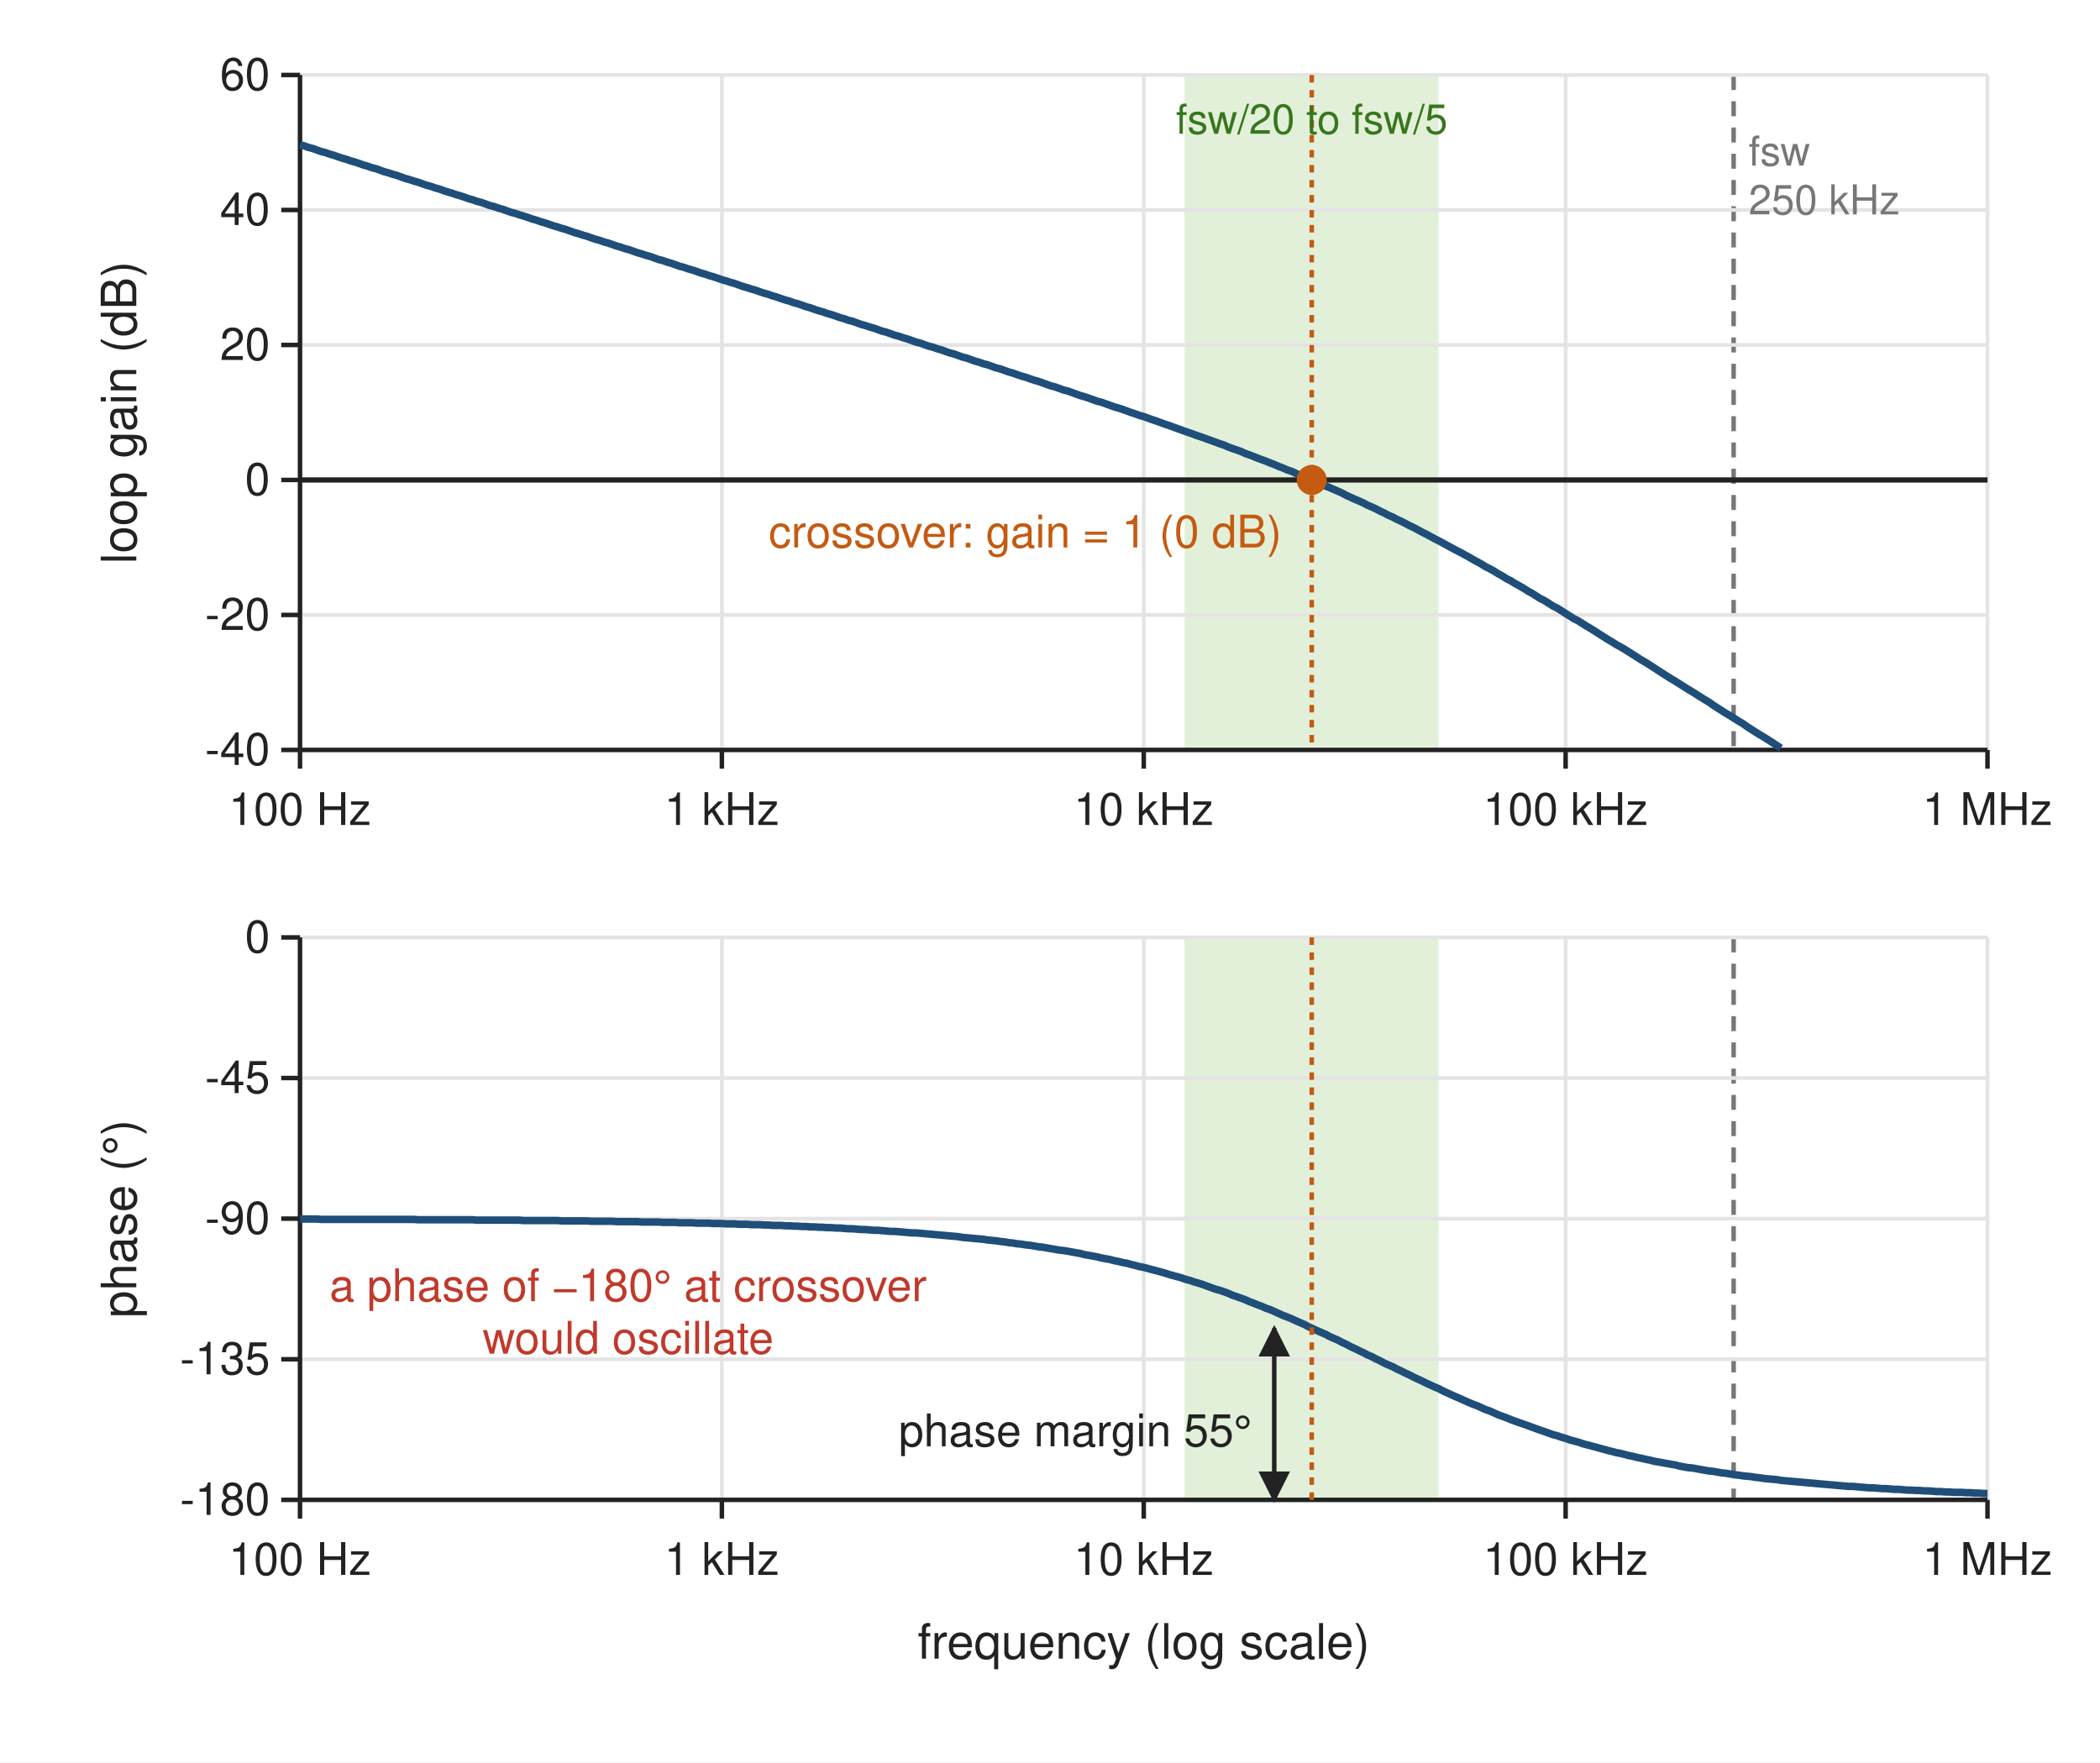
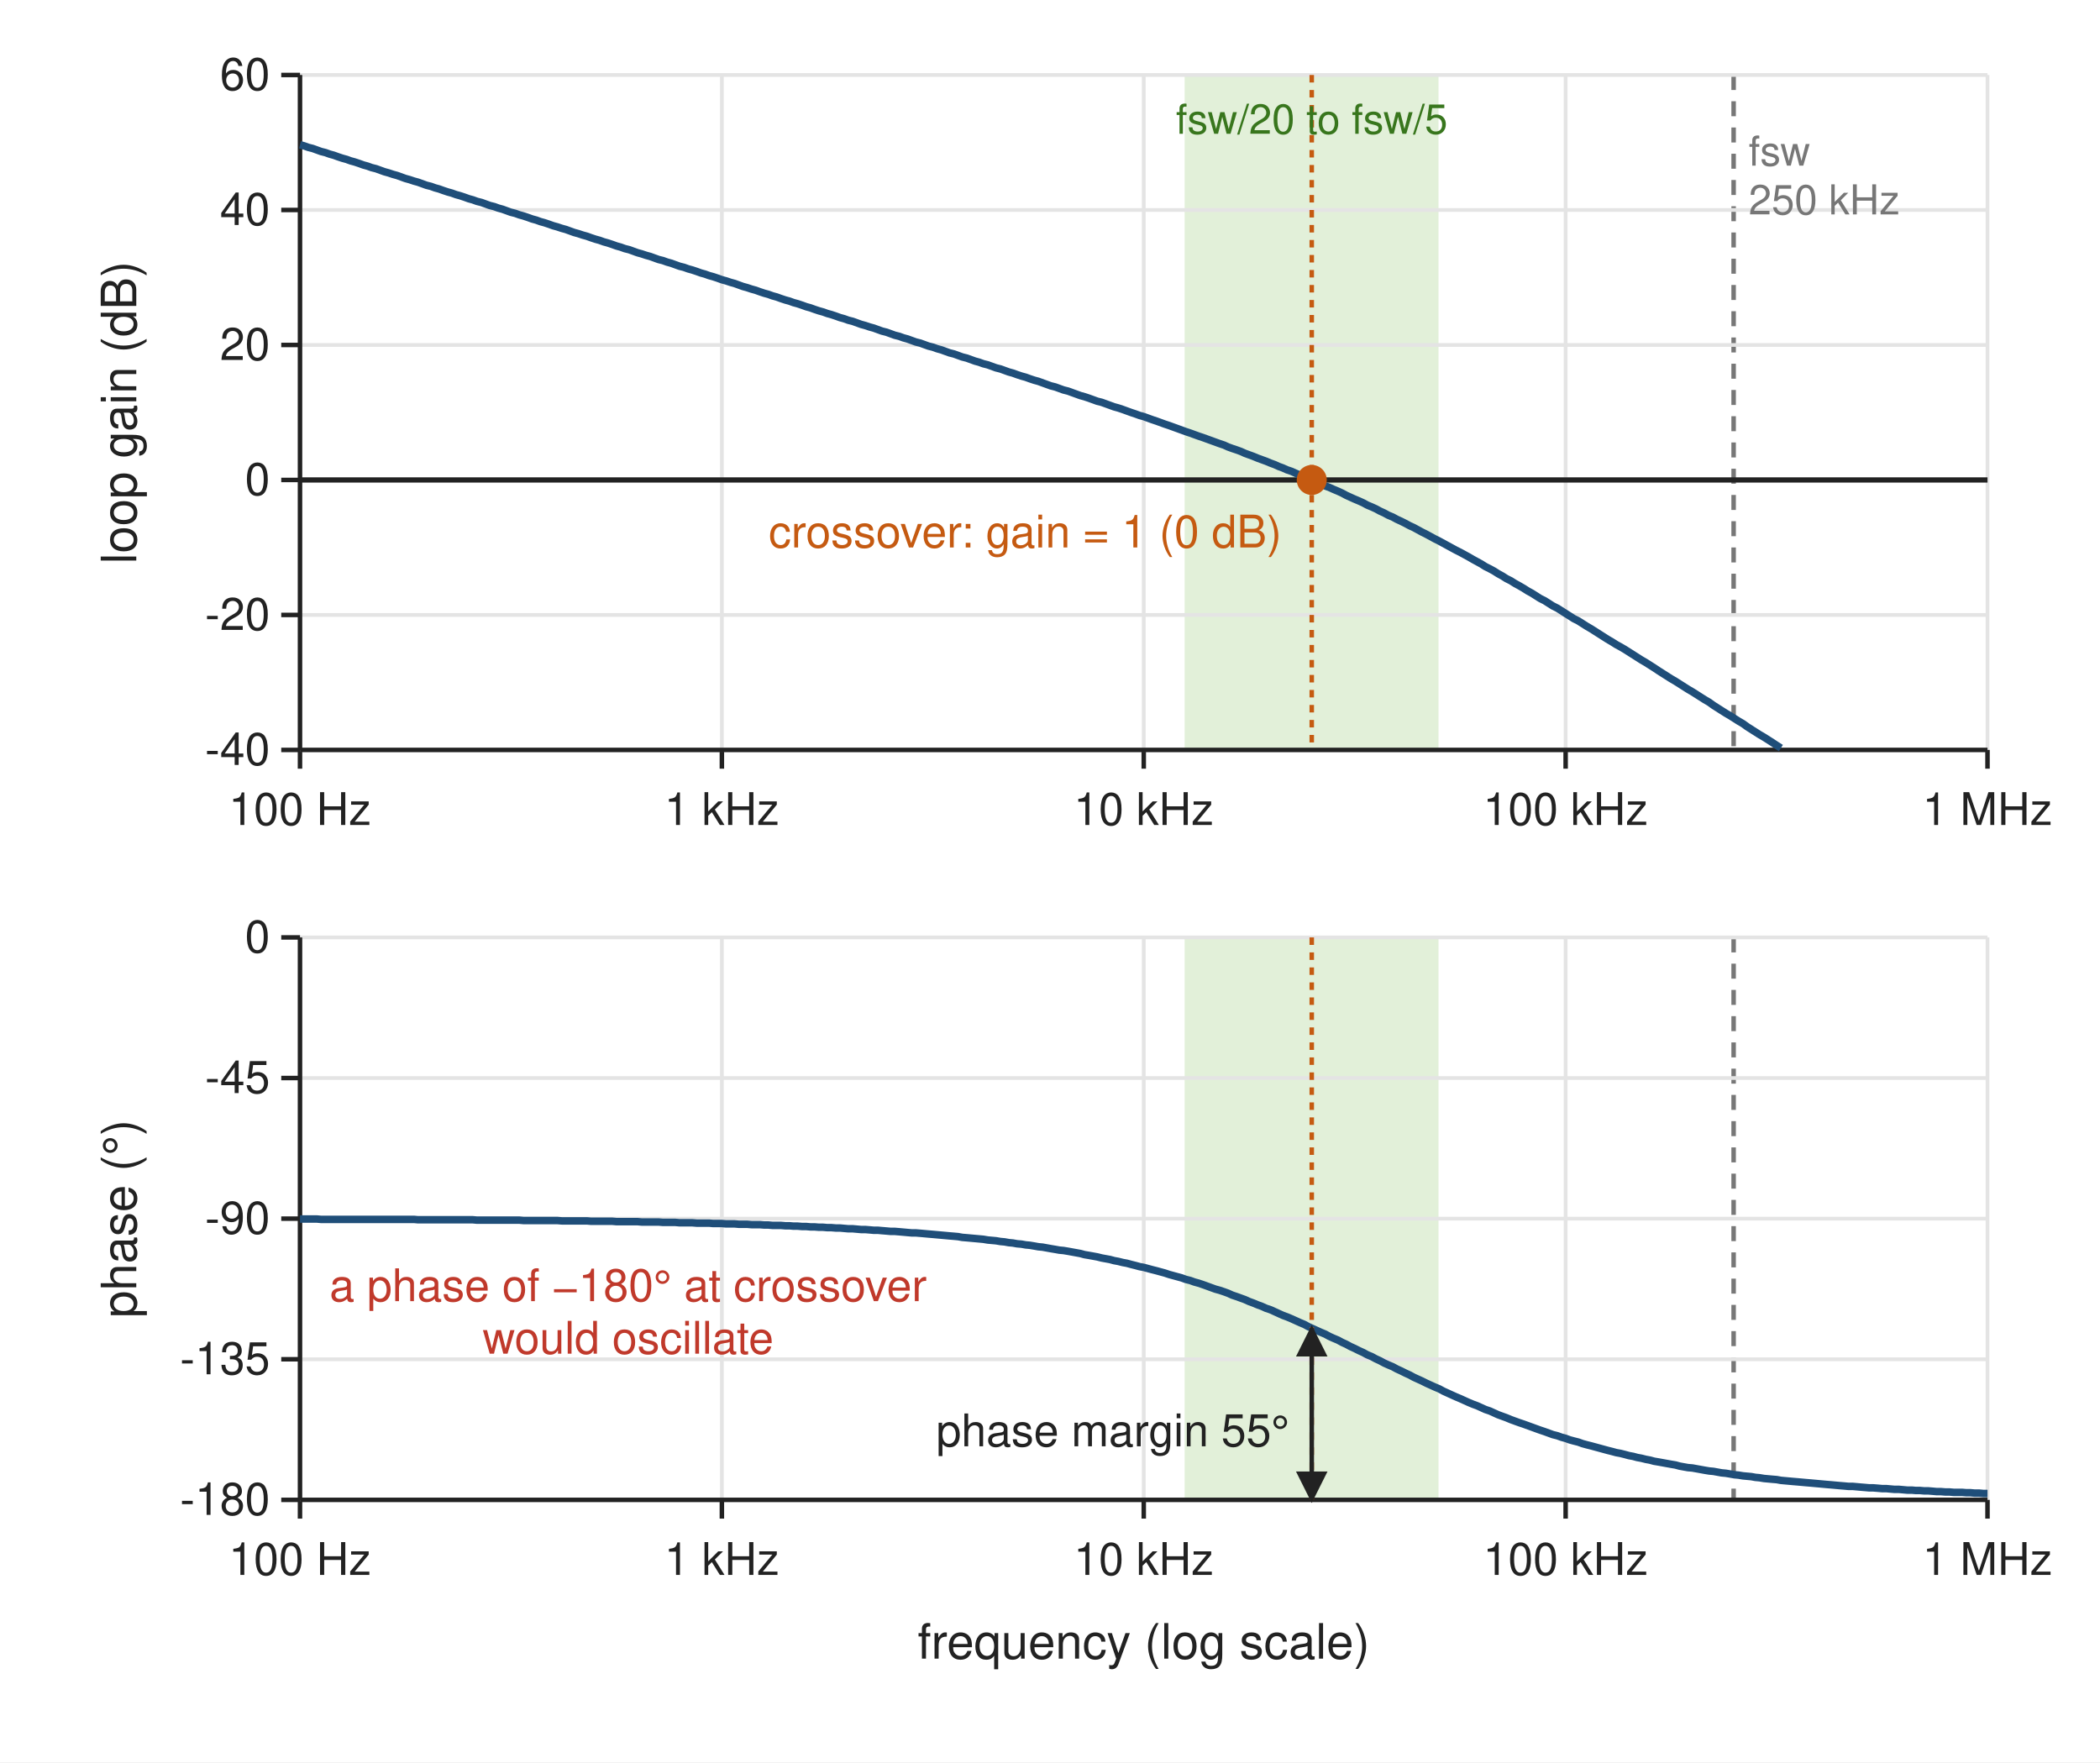
<svg xmlns="http://www.w3.org/2000/svg" width="560" height="470" viewBox="0 0 560 470" font-family="Helvetica, Arial, sans-serif">
  <defs>
    <marker id="arrow" viewBox="0 0 10 10" refX="9" refY="5" markerWidth="7" markerHeight="7" orient="auto-start-reverse">
      <path d="M0,0 L10,5 L0,10 z" fill="#222222" />
    </marker>
  </defs>
  <rect width="560" height="470" fill="#ffffff" />
  <rect x="315.9" y="20.0" width="67.7" height="180.0" rx="0" fill="#e2f0d9" stroke="none" stroke-width="1.0" />
  <line x1="462.3" y1="20.0" x2="462.3" y2="200.0" stroke="#777777" stroke-width="1.2" stroke-dasharray="4 3" />
  <rect x="315.9" y="250.0" width="67.7" height="150.0" rx="0" fill="#e2f0d9" stroke="none" stroke-width="1.0" />
  <line x1="462.3" y1="250.0" x2="462.3" y2="400.0" stroke="#777777" stroke-width="1.2" stroke-dasharray="4 3" />
  <line x1="80.0" y1="20.0" x2="80.0" y2="200.0" stroke="#e4e4e4" stroke-width="1" />
  <line x1="80.0" y1="200.0" x2="80.0" y2="205.0" stroke="#222222" stroke-width="1.2" />
  <text x="80.0" y="216.0" font-size="12" text-anchor="middle" font-weight="normal" fill="#222222" dominant-baseline="middle">100 Hz</text>
  <line x1="192.5" y1="20.0" x2="192.5" y2="200.0" stroke="#e4e4e4" stroke-width="1" />
  <line x1="192.5" y1="200.0" x2="192.5" y2="205.0" stroke="#222222" stroke-width="1.2" />
  <text x="192.5" y="216.0" font-size="12" text-anchor="middle" font-weight="normal" fill="#222222" dominant-baseline="middle">1 kHz</text>
  <line x1="305.0" y1="20.0" x2="305.0" y2="200.0" stroke="#e4e4e4" stroke-width="1" />
  <line x1="305.0" y1="200.0" x2="305.0" y2="205.0" stroke="#222222" stroke-width="1.2" />
  <text x="305.0" y="216.0" font-size="12" text-anchor="middle" font-weight="normal" fill="#222222" dominant-baseline="middle">10 kHz</text>
  <line x1="417.5" y1="20.0" x2="417.5" y2="200.0" stroke="#e4e4e4" stroke-width="1" />
  <line x1="417.5" y1="200.0" x2="417.5" y2="205.0" stroke="#222222" stroke-width="1.2" />
  <text x="417.5" y="216.0" font-size="12" text-anchor="middle" font-weight="normal" fill="#222222" dominant-baseline="middle">100 kHz</text>
  <line x1="530.0" y1="20.0" x2="530.0" y2="200.0" stroke="#e4e4e4" stroke-width="1" />
  <line x1="530.0" y1="200.0" x2="530.0" y2="205.0" stroke="#222222" stroke-width="1.2" />
  <text x="530.0" y="216.0" font-size="12" text-anchor="middle" font-weight="normal" fill="#222222" dominant-baseline="middle">1 MHz</text>
  <line x1="80.0" y1="200.0" x2="530.0" y2="200.0" stroke="#e4e4e4" stroke-width="1" />
  <line x1="75.0" y1="200.0" x2="80.0" y2="200.0" stroke="#222222" stroke-width="1.2" />
  <text x="72.0" y="200.0" font-size="12" text-anchor="end" font-weight="normal" fill="#222222" dominant-baseline="middle">-40</text>
  <line x1="80.0" y1="164.0" x2="530.0" y2="164.0" stroke="#e4e4e4" stroke-width="1" />
  <line x1="75.0" y1="164.0" x2="80.0" y2="164.0" stroke="#222222" stroke-width="1.2" />
  <text x="72.0" y="164.0" font-size="12" text-anchor="end" font-weight="normal" fill="#222222" dominant-baseline="middle">-20</text>
  <line x1="80.0" y1="128.0" x2="530.0" y2="128.0" stroke="#e4e4e4" stroke-width="1" />
  <line x1="75.0" y1="128.0" x2="80.0" y2="128.0" stroke="#222222" stroke-width="1.2" />
  <text x="72.0" y="128.0" font-size="12" text-anchor="end" font-weight="normal" fill="#222222" dominant-baseline="middle">0</text>
  <line x1="80.0" y1="92.0" x2="530.0" y2="92.0" stroke="#e4e4e4" stroke-width="1" />
  <line x1="75.0" y1="92.0" x2="80.0" y2="92.0" stroke="#222222" stroke-width="1.2" />
  <text x="72.0" y="92.0" font-size="12" text-anchor="end" font-weight="normal" fill="#222222" dominant-baseline="middle">20</text>
  <line x1="80.0" y1="56.0" x2="530.0" y2="56.0" stroke="#e4e4e4" stroke-width="1" />
  <line x1="75.0" y1="56.0" x2="80.0" y2="56.0" stroke="#222222" stroke-width="1.2" />
  <text x="72.0" y="56.0" font-size="12" text-anchor="end" font-weight="normal" fill="#222222" dominant-baseline="middle">40</text>
  <line x1="80.0" y1="20.0" x2="530.0" y2="20.0" stroke="#e4e4e4" stroke-width="1" />
  <line x1="75.0" y1="20.0" x2="80.0" y2="20.0" stroke="#222222" stroke-width="1.2" />
  <text x="72.0" y="20.0" font-size="12" text-anchor="end" font-weight="normal" fill="#222222" dominant-baseline="middle">60</text>
  <line x1="80.0" y1="200.0" x2="530.0" y2="200.0" stroke="#222222" stroke-width="1.2" />
  <line x1="80.0" y1="20.0" x2="80.0" y2="200.0" stroke="#222222" stroke-width="1.2" />
  <text x="32.0" y="110.0" font-size="13" text-anchor="middle" font-weight="normal" fill="#222222" dominant-baseline="middle" transform="rotate(-90 32.0 110.0)">loop gain (dB)</text>
  <line x1="80.0" y1="250.0" x2="80.0" y2="400.0" stroke="#e4e4e4" stroke-width="1" />
  <line x1="80.0" y1="400.0" x2="80.0" y2="405.0" stroke="#222222" stroke-width="1.2" />
  <text x="80.0" y="416.0" font-size="12" text-anchor="middle" font-weight="normal" fill="#222222" dominant-baseline="middle">100 Hz</text>
  <line x1="192.5" y1="250.0" x2="192.5" y2="400.0" stroke="#e4e4e4" stroke-width="1" />
  <line x1="192.5" y1="400.0" x2="192.5" y2="405.0" stroke="#222222" stroke-width="1.2" />
  <text x="192.5" y="416.0" font-size="12" text-anchor="middle" font-weight="normal" fill="#222222" dominant-baseline="middle">1 kHz</text>
  <line x1="305.0" y1="250.0" x2="305.0" y2="400.0" stroke="#e4e4e4" stroke-width="1" />
  <line x1="305.0" y1="400.0" x2="305.0" y2="405.0" stroke="#222222" stroke-width="1.2" />
  <text x="305.0" y="416.0" font-size="12" text-anchor="middle" font-weight="normal" fill="#222222" dominant-baseline="middle">10 kHz</text>
  <line x1="417.5" y1="250.0" x2="417.5" y2="400.0" stroke="#e4e4e4" stroke-width="1" />
  <line x1="417.5" y1="400.0" x2="417.5" y2="405.0" stroke="#222222" stroke-width="1.2" />
  <text x="417.5" y="416.0" font-size="12" text-anchor="middle" font-weight="normal" fill="#222222" dominant-baseline="middle">100 kHz</text>
  <line x1="530.0" y1="250.0" x2="530.0" y2="400.0" stroke="#e4e4e4" stroke-width="1" />
  <line x1="530.0" y1="400.0" x2="530.0" y2="405.0" stroke="#222222" stroke-width="1.2" />
  <text x="530.0" y="416.0" font-size="12" text-anchor="middle" font-weight="normal" fill="#222222" dominant-baseline="middle">1 MHz</text>
  <line x1="80.0" y1="400.0" x2="530.0" y2="400.0" stroke="#e4e4e4" stroke-width="1" />
  <line x1="75.0" y1="400.0" x2="80.0" y2="400.0" stroke="#222222" stroke-width="1.2" />
  <text x="72.0" y="400.0" font-size="12" text-anchor="end" font-weight="normal" fill="#222222" dominant-baseline="middle">-180</text>
  <line x1="80.0" y1="362.5" x2="530.0" y2="362.5" stroke="#e4e4e4" stroke-width="1" />
  <line x1="75.0" y1="362.5" x2="80.0" y2="362.5" stroke="#222222" stroke-width="1.2" />
  <text x="72.0" y="362.5" font-size="12" text-anchor="end" font-weight="normal" fill="#222222" dominant-baseline="middle">-135</text>
  <line x1="80.0" y1="325.0" x2="530.0" y2="325.0" stroke="#e4e4e4" stroke-width="1" />
  <line x1="75.0" y1="325.0" x2="80.0" y2="325.0" stroke="#222222" stroke-width="1.2" />
  <text x="72.0" y="325.0" font-size="12" text-anchor="end" font-weight="normal" fill="#222222" dominant-baseline="middle">-90</text>
  <line x1="80.0" y1="287.5" x2="530.0" y2="287.5" stroke="#e4e4e4" stroke-width="1" />
  <line x1="75.0" y1="287.5" x2="80.0" y2="287.5" stroke="#222222" stroke-width="1.2" />
  <text x="72.0" y="287.5" font-size="12" text-anchor="end" font-weight="normal" fill="#222222" dominant-baseline="middle">-45</text>
  <line x1="80.0" y1="250.0" x2="530.0" y2="250.0" stroke="#e4e4e4" stroke-width="1" />
  <line x1="75.0" y1="250.0" x2="80.0" y2="250.0" stroke="#222222" stroke-width="1.2" />
  <text x="72.0" y="250.0" font-size="12" text-anchor="end" font-weight="normal" fill="#222222" dominant-baseline="middle">0</text>
  <line x1="80.0" y1="400.0" x2="530.0" y2="400.0" stroke="#222222" stroke-width="1.2" />
  <line x1="80.0" y1="250.0" x2="80.0" y2="400.0" stroke="#222222" stroke-width="1.2" />
  <text x="305.0" y="438.0" font-size="13" text-anchor="middle" font-weight="normal" fill="#222222" dominant-baseline="middle">frequency (log scale)</text>
  <text x="32.0" y="325.0" font-size="13" text-anchor="middle" font-weight="normal" fill="#222222" dominant-baseline="middle" transform="rotate(-90 32.0 325.0)">phase (°)</text>
  <line x1="80.0" y1="128.0" x2="530.0" y2="128.0" stroke="#222222" stroke-width="1.4" />
  <polyline points="80.0,38.6 81.1,38.9 82.2,39.3 83.4,39.6 84.5,40.0 85.6,40.4 86.8,40.7 87.9,41.1 89.0,41.4 90.1,41.8 91.3,42.2 92.4,42.5 93.5,42.9 94.6,43.2 95.8,43.6 96.9,44.0 98.0,44.3 99.1,44.7 100.3,45.0 101.4,45.4 102.5,45.8 103.6,46.1 104.8,46.5 105.9,46.8 107.0,47.2 108.1,47.6 109.2,47.9 110.4,48.3 111.5,48.6 112.6,49.0 113.7,49.4 114.9,49.7 116.0,50.1 117.1,50.4 118.2,50.8 119.4,51.2 120.5,51.5 121.6,51.9 122.7,52.2 123.9,52.6 125.0,53.0 126.1,53.3 127.2,53.7 128.4,54.0 129.5,54.4 130.6,54.8 131.8,55.1 132.9,55.5 134.0,55.8 135.1,56.2 136.2,56.6 137.4,56.9 138.5,57.3 139.6,57.6 140.8,58.0 141.9,58.4 143.0,58.7 144.1,59.1 145.2,59.4 146.4,59.8 147.5,60.2 148.6,60.5 149.8,60.9 150.9,61.2 152.0,61.6 153.1,62.0 154.2,62.3 155.4,62.7 156.5,63.0 157.6,63.4 158.8,63.8 159.9,64.1 161.0,64.5 162.1,64.8 163.3,65.2 164.4,65.6 165.5,65.9 166.6,66.3 167.8,66.6 168.9,67.0 170.0,67.4 171.1,67.7 172.3,68.1 173.4,68.4 174.5,68.8 175.6,69.2 176.8,69.5 177.9,69.9 179.0,70.2 180.1,70.6 181.2,71.0 182.4,71.3 183.5,71.7 184.6,72.0 185.8,72.4 186.9,72.8 188.0,73.1 189.1,73.5 190.2,73.8 191.4,74.2 192.5,74.6 193.6,74.9 194.8,75.3 195.9,75.6 197.0,76.0 198.1,76.4 199.2,76.7 200.4,77.1 201.5,77.4 202.6,77.8 203.8,78.2 204.9,78.5 206.0,78.9 207.1,79.2 208.2,79.6 209.4,80.0 210.5,80.3 211.6,80.7 212.7,81.0 213.9,81.4 215.0,81.8 216.1,82.1 217.2,82.5 218.4,82.9 219.5,83.2 220.6,83.6 221.7,83.9 222.9,84.3 224.0,84.7 225.1,85.0 226.2,85.4 227.4,85.7 228.5,86.1 229.6,86.5 230.7,86.8 231.9,87.2 233.0,87.5 234.1,87.9 235.2,88.3 236.4,88.6 237.5,89.0 238.6,89.4 239.8,89.7 240.9,90.1 242.0,90.4 243.1,90.8 244.2,91.2 245.4,91.5 246.5,91.9 247.6,92.3 248.8,92.6 249.9,93.0 251.0,93.3 252.1,93.7 253.2,94.1 254.4,94.4 255.5,94.8 256.6,95.2 257.8,95.5 258.9,95.9 260.0,96.3 261.1,96.6 262.2,97.0 263.4,97.3 264.5,97.7 265.6,98.1 266.8,98.4 267.9,98.8 269.0,99.2 270.1,99.5 271.2,99.9 272.4,100.3 273.5,100.6 274.6,101.0 275.8,101.4 276.9,101.7 278.0,102.1 279.1,102.5 280.2,102.9 281.4,103.2 282.5,103.6 283.6,104.0 284.8,104.3 285.9,104.7 287.0,105.1 288.1,105.5 289.2,105.8 290.4,106.2 291.5,106.6 292.6,107.0 293.8,107.3 294.9,107.7 296.0,108.1 297.1,108.5 298.2,108.8 299.4,109.2 300.5,109.6 301.6,110.0 302.8,110.4 303.9,110.8 305.0,111.1 306.1,111.5 307.2,111.9 308.4,112.3 309.5,112.7 310.6,113.1 311.8,113.5 312.9,113.9 314.0,114.3 315.1,114.7 316.2,115.1 317.4,115.5 318.5,115.9 319.6,116.3 320.8,116.7 321.9,117.1 323.0,117.5 324.1,117.9 325.2,118.3 326.4,118.7 327.5,119.2 328.6,119.6 329.8,120.0 330.9,120.4 332.0,120.9 333.1,121.3 334.2,121.7 335.4,122.2 336.5,122.6 337.6,123.0 338.8,123.5 339.9,123.9 341.0,124.4 342.1,124.8 343.2,125.3 344.4,125.7 345.5,126.2 346.6,126.7 347.8,127.1 348.9,127.6 350.0,128.1 351.1,128.6 352.2,129.1 353.4,129.6 354.5,130.0 355.6,130.5 356.8,131.0 357.9,131.5 359.0,132.1 360.1,132.6 361.2,133.1 362.4,133.6 363.5,134.1 364.6,134.7 365.8,135.2 366.9,135.7 368.0,136.3 369.1,136.8 370.2,137.4 371.4,137.9 372.5,138.5 373.6,139.0 374.8,139.6 375.9,140.2 377.0,140.7 378.1,141.3 379.2,141.9 380.4,142.5 381.5,143.1 382.6,143.7 383.8,144.3 384.9,144.9 386.0,145.5 387.1,146.1 388.2,146.7 389.4,147.3 390.5,147.9 391.6,148.5 392.8,149.2 393.9,149.8 395.0,150.4 396.1,151.1 397.3,151.7 398.4,152.3 399.5,153.0 400.6,153.6 401.7,154.3 402.9,154.9 404.0,155.6 405.1,156.2 406.3,156.9 407.4,157.6 408.5,158.2 409.6,158.9 410.7,159.6 411.9,160.2 413.0,160.9 414.1,161.6 415.3,162.2 416.4,162.9 417.5,163.6 418.6,164.3 419.7,165.0 420.9,165.6 422.0,166.3 423.1,167.0 424.3,167.7 425.4,168.4 426.5,169.1 427.6,169.8 428.7,170.5 429.9,171.2 431.0,171.9 432.1,172.5 433.3,173.2 434.4,173.9 435.5,174.6 436.6,175.3 437.7,176.0 438.9,176.7 440.0,177.4 441.1,178.1 442.3,178.9 443.4,179.6 444.5,180.3 445.6,181.0 446.8,181.7 447.9,182.4 449.0,183.1 450.1,183.8 451.3,184.5 452.4,185.2 453.5,185.9 454.6,186.6 455.8,187.3 456.9,188.1 458.0,188.8 459.1,189.5 460.2,190.2 461.4,190.9 462.5,191.6 463.6,192.3 464.8,193.0 465.9,193.8 467.0,194.5 468.1,195.2 469.2,195.9 470.4,196.6 471.5,197.3 472.6,198.0 473.8,198.8 474.9,199.5" fill="none" stroke="#1f4e79" stroke-width="2.0" stroke-linejoin="round" />
  <polyline points="80.0,325.1 81.1,325.1 82.2,325.1 83.4,325.1 84.5,325.1 85.6,325.2 86.8,325.2 87.9,325.2 89.0,325.2 90.1,325.2 91.3,325.2 92.4,325.2 93.5,325.2 94.6,325.2 95.8,325.2 96.9,325.2 98.0,325.2 99.1,325.2 100.3,325.2 101.4,325.2 102.5,325.2 103.6,325.2 104.8,325.2 105.9,325.2 107.0,325.2 108.1,325.2 109.2,325.2 110.4,325.2 111.5,325.3 112.6,325.3 113.7,325.3 114.9,325.3 116.0,325.3 117.1,325.3 118.2,325.3 119.4,325.3 120.5,325.3 121.6,325.3 122.7,325.3 123.9,325.3 125.0,325.3 126.1,325.3 127.2,325.4 128.4,325.4 129.5,325.4 130.6,325.4 131.8,325.4 132.9,325.4 134.0,325.4 135.1,325.4 136.2,325.4 137.4,325.4 138.5,325.4 139.6,325.5 140.8,325.5 141.9,325.5 143.0,325.5 144.1,325.5 145.2,325.5 146.4,325.5 147.5,325.5 148.6,325.5 149.8,325.6 150.9,325.6 152.0,325.6 153.1,325.6 154.2,325.6 155.4,325.6 156.5,325.6 157.6,325.7 158.8,325.7 159.9,325.7 161.0,325.7 162.1,325.7 163.3,325.7 164.4,325.8 165.5,325.8 166.6,325.8 167.8,325.8 168.9,325.8 170.0,325.8 171.1,325.9 172.3,325.9 173.4,325.9 174.5,325.9 175.6,325.9 176.8,326.0 177.9,326.0 179.0,326.0 180.1,326.0 181.2,326.1 182.4,326.1 183.5,326.1 184.6,326.1 185.8,326.2 186.9,326.2 188.0,326.2 189.1,326.2 190.2,326.3 191.4,326.3 192.5,326.3 193.6,326.4 194.8,326.4 195.9,326.4 197.0,326.5 198.1,326.5 199.2,326.5 200.4,326.6 201.5,326.6 202.6,326.6 203.8,326.7 204.9,326.7 206.0,326.8 207.1,326.8 208.2,326.8 209.4,326.9 210.5,326.9 211.6,327.0 212.7,327.0 213.9,327.1 215.0,327.1 216.1,327.2 217.2,327.2 218.4,327.3 219.5,327.3 220.6,327.4 221.7,327.4 222.9,327.5 224.0,327.5 225.1,327.6 226.2,327.7 227.4,327.7 228.5,327.8 229.6,327.9 230.7,327.9 231.9,328.0 233.0,328.1 234.1,328.1 235.2,328.2 236.4,328.3 237.5,328.4 238.6,328.4 239.8,328.5 240.9,328.6 242.0,328.7 243.1,328.8 244.2,328.8 245.4,328.9 246.5,329.0 247.6,329.1 248.8,329.2 249.9,329.3 251.0,329.4 252.1,329.5 253.2,329.6 254.4,329.7 255.5,329.8 256.6,330.0 257.8,330.1 258.9,330.2 260.0,330.3 261.1,330.4 262.2,330.5 263.4,330.7 264.5,330.8 265.6,330.9 266.8,331.1 267.9,331.2 269.0,331.4 270.1,331.5 271.2,331.7 272.4,331.8 273.5,332.0 274.6,332.1 275.8,332.3 276.9,332.5 278.0,332.6 279.1,332.8 280.2,333.0 281.4,333.2 282.5,333.4 283.6,333.5 284.8,333.7 285.9,333.9 287.0,334.1 288.1,334.3 289.2,334.6 290.4,334.8 291.5,335.0 292.6,335.2 293.8,335.5 294.9,335.7 296.0,335.9 297.1,336.2 298.2,336.4 299.4,336.7 300.5,336.9 301.6,337.2 302.8,337.5 303.9,337.8 305.0,338.0 306.1,338.3 307.2,338.6 308.4,338.9 309.5,339.2 310.6,339.5 311.8,339.9 312.9,340.2 314.0,340.5 315.1,340.8 316.2,341.2 317.4,341.5 318.5,341.9 319.6,342.2 320.8,342.6 321.9,343.0 323.0,343.4 324.1,343.8 325.2,344.1 326.4,344.5 327.5,344.9 328.6,345.4 329.8,345.8 330.9,346.2 332.0,346.6 333.1,347.1 334.2,347.5 335.4,348.0 336.5,348.4 337.6,348.9 338.8,349.3 339.9,349.8 341.0,350.3 342.1,350.8 343.2,351.2 344.4,351.7 345.5,352.2 346.6,352.7 347.8,353.2 348.9,353.8 350.0,354.3 351.1,354.8 352.2,355.3 353.4,355.8 354.5,356.4 355.6,356.9 356.8,357.4 357.9,358.0 359.0,358.5 360.1,359.1 361.2,359.6 362.4,360.2 363.5,360.7 364.6,361.3 365.8,361.8 366.9,362.4 368.0,362.9 369.1,363.5 370.2,364.0 371.4,364.5 372.5,365.1 373.6,365.6 374.8,366.2 375.9,366.7 377.0,367.3 378.1,367.8 379.2,368.3 380.4,368.9 381.5,369.4 382.6,369.9 383.8,370.4 384.9,371.0 386.0,371.5 387.1,372.0 388.2,372.5 389.4,373.0 390.5,373.5 391.6,374.0 392.8,374.5 393.9,374.9 395.0,375.4 396.1,375.9 397.3,376.3 398.4,376.8 399.5,377.3 400.6,377.7 401.7,378.1 402.9,378.6 404.0,379.0 405.1,379.4 406.3,379.8 407.4,380.2 408.5,380.6 409.6,381.0 410.7,381.4 411.9,381.8 413.0,382.2 414.1,382.6 415.3,382.9 416.4,383.3 417.5,383.6 418.6,384.0 419.7,384.3 420.9,384.6 422.0,385.0 423.1,385.3 424.3,385.6 425.4,385.9 426.5,386.2 427.6,386.5 428.7,386.8 429.9,387.1 431.0,387.4 432.1,387.6 433.3,387.9 434.4,388.2 435.5,388.4 436.6,388.7 437.7,388.9 438.9,389.2 440.0,389.4 441.1,389.7 442.3,389.9 443.4,390.1 444.5,390.3 445.6,390.5 446.8,390.7 447.9,391.0 449.0,391.2 450.1,391.4 451.3,391.5 452.4,391.7 453.5,391.9 454.6,392.1 455.8,392.3 456.9,392.4 458.0,392.6 459.1,392.8 460.2,392.9 461.4,393.1 462.5,393.3 463.6,393.4 464.8,393.6 465.9,393.7 467.0,393.8 468.1,394.0 469.2,394.1 470.4,394.3 471.5,394.4 472.6,394.5 473.8,394.6 474.9,394.8 476.0,394.9 477.1,395.0 478.2,395.1 479.4,395.2 480.5,395.3 481.6,395.4 482.8,395.5 483.9,395.6 485.0,395.7 486.1,395.8 487.2,395.9 488.4,396.0 489.5,396.1 490.6,396.2 491.8,396.3 492.9,396.4 494.0,396.4 495.1,396.5 496.2,396.6 497.4,396.7 498.5,396.8 499.6,396.8 500.8,396.9 501.9,397.0 503.0,397.0 504.1,397.1 505.2,397.2 506.4,397.2 507.5,397.3 508.6,397.4 509.8,397.4 510.9,397.5 512.0,397.5 513.1,397.6 514.2,397.6 515.4,397.7 516.5,397.8 517.6,397.8 518.8,397.9 519.9,397.9 521.0,398.0 522.1,398.0 523.2,398.0 524.4,398.1 525.5,398.1 526.6,398.2 527.8,398.2 528.9,398.3 530.0,398.3" fill="none" stroke="#1f4e79" stroke-width="2.0" stroke-linejoin="round" />
  <line x1="349.8" y1="20.0" x2="349.8" y2="200.0" stroke="#c55a11" stroke-width="1.2" stroke-dasharray="2 2" />
  <line x1="349.8" y1="250.0" x2="349.8" y2="400.0" stroke="#c55a11" stroke-width="1.2" stroke-dasharray="2 2" />
  <circle cx="349.8" cy="128.0" r="4" fill="#c55a11" />
  <text x="341.8" y="142.0" font-size="12" text-anchor="end" font-weight="normal" fill="#c55a11" dominant-baseline="middle">crossover: gain = 1 (0 dB)</text>
-   <line x1="339.8" y1="400.0" x2="339.8" y2="354.2" stroke="#222222" stroke-width="1.2" marker-end="url(#arrow)" marker-start="url(#arrow)" />
-   <text x="333.8" y="381.7" font-size="12" text-anchor="end" font-weight="normal" fill="#222222" dominant-baseline="middle">phase margin 55°</text>
+   <line x1="349.8" y1="400.0" x2="349.8" y2="354.2" stroke="#222222" stroke-width="1.2" marker-end="url(#arrow)" marker-start="url(#arrow)" />
+   <text x="343.8" y="381.7" font-size="12" text-anchor="end" font-weight="normal" fill="#222222" dominant-baseline="middle">phase margin 55°</text>
  <text x="349.8" y="32.0" font-size="11" text-anchor="middle" font-weight="normal" fill="#38761d" dominant-baseline="middle">fsw/20 to fsw/5</text>
  <text x="466.3" y="40.5" font-size="11" text-anchor="start" font-weight="normal" fill="#777777" dominant-baseline="middle">fsw</text>
  <text x="466.3" y="53.5" font-size="11" text-anchor="start" font-weight="normal" fill="#777777" dominant-baseline="middle">250 kHz</text>
  <text x="167.5" y="343.0" font-size="12" text-anchor="middle" font-weight="normal" fill="#c0392b" dominant-baseline="middle">a phase of −180° at crossover</text>
  <text x="167.5" y="357.0" font-size="12" text-anchor="middle" font-weight="normal" fill="#c0392b" dominant-baseline="middle">would oscillate</text>
</svg>
